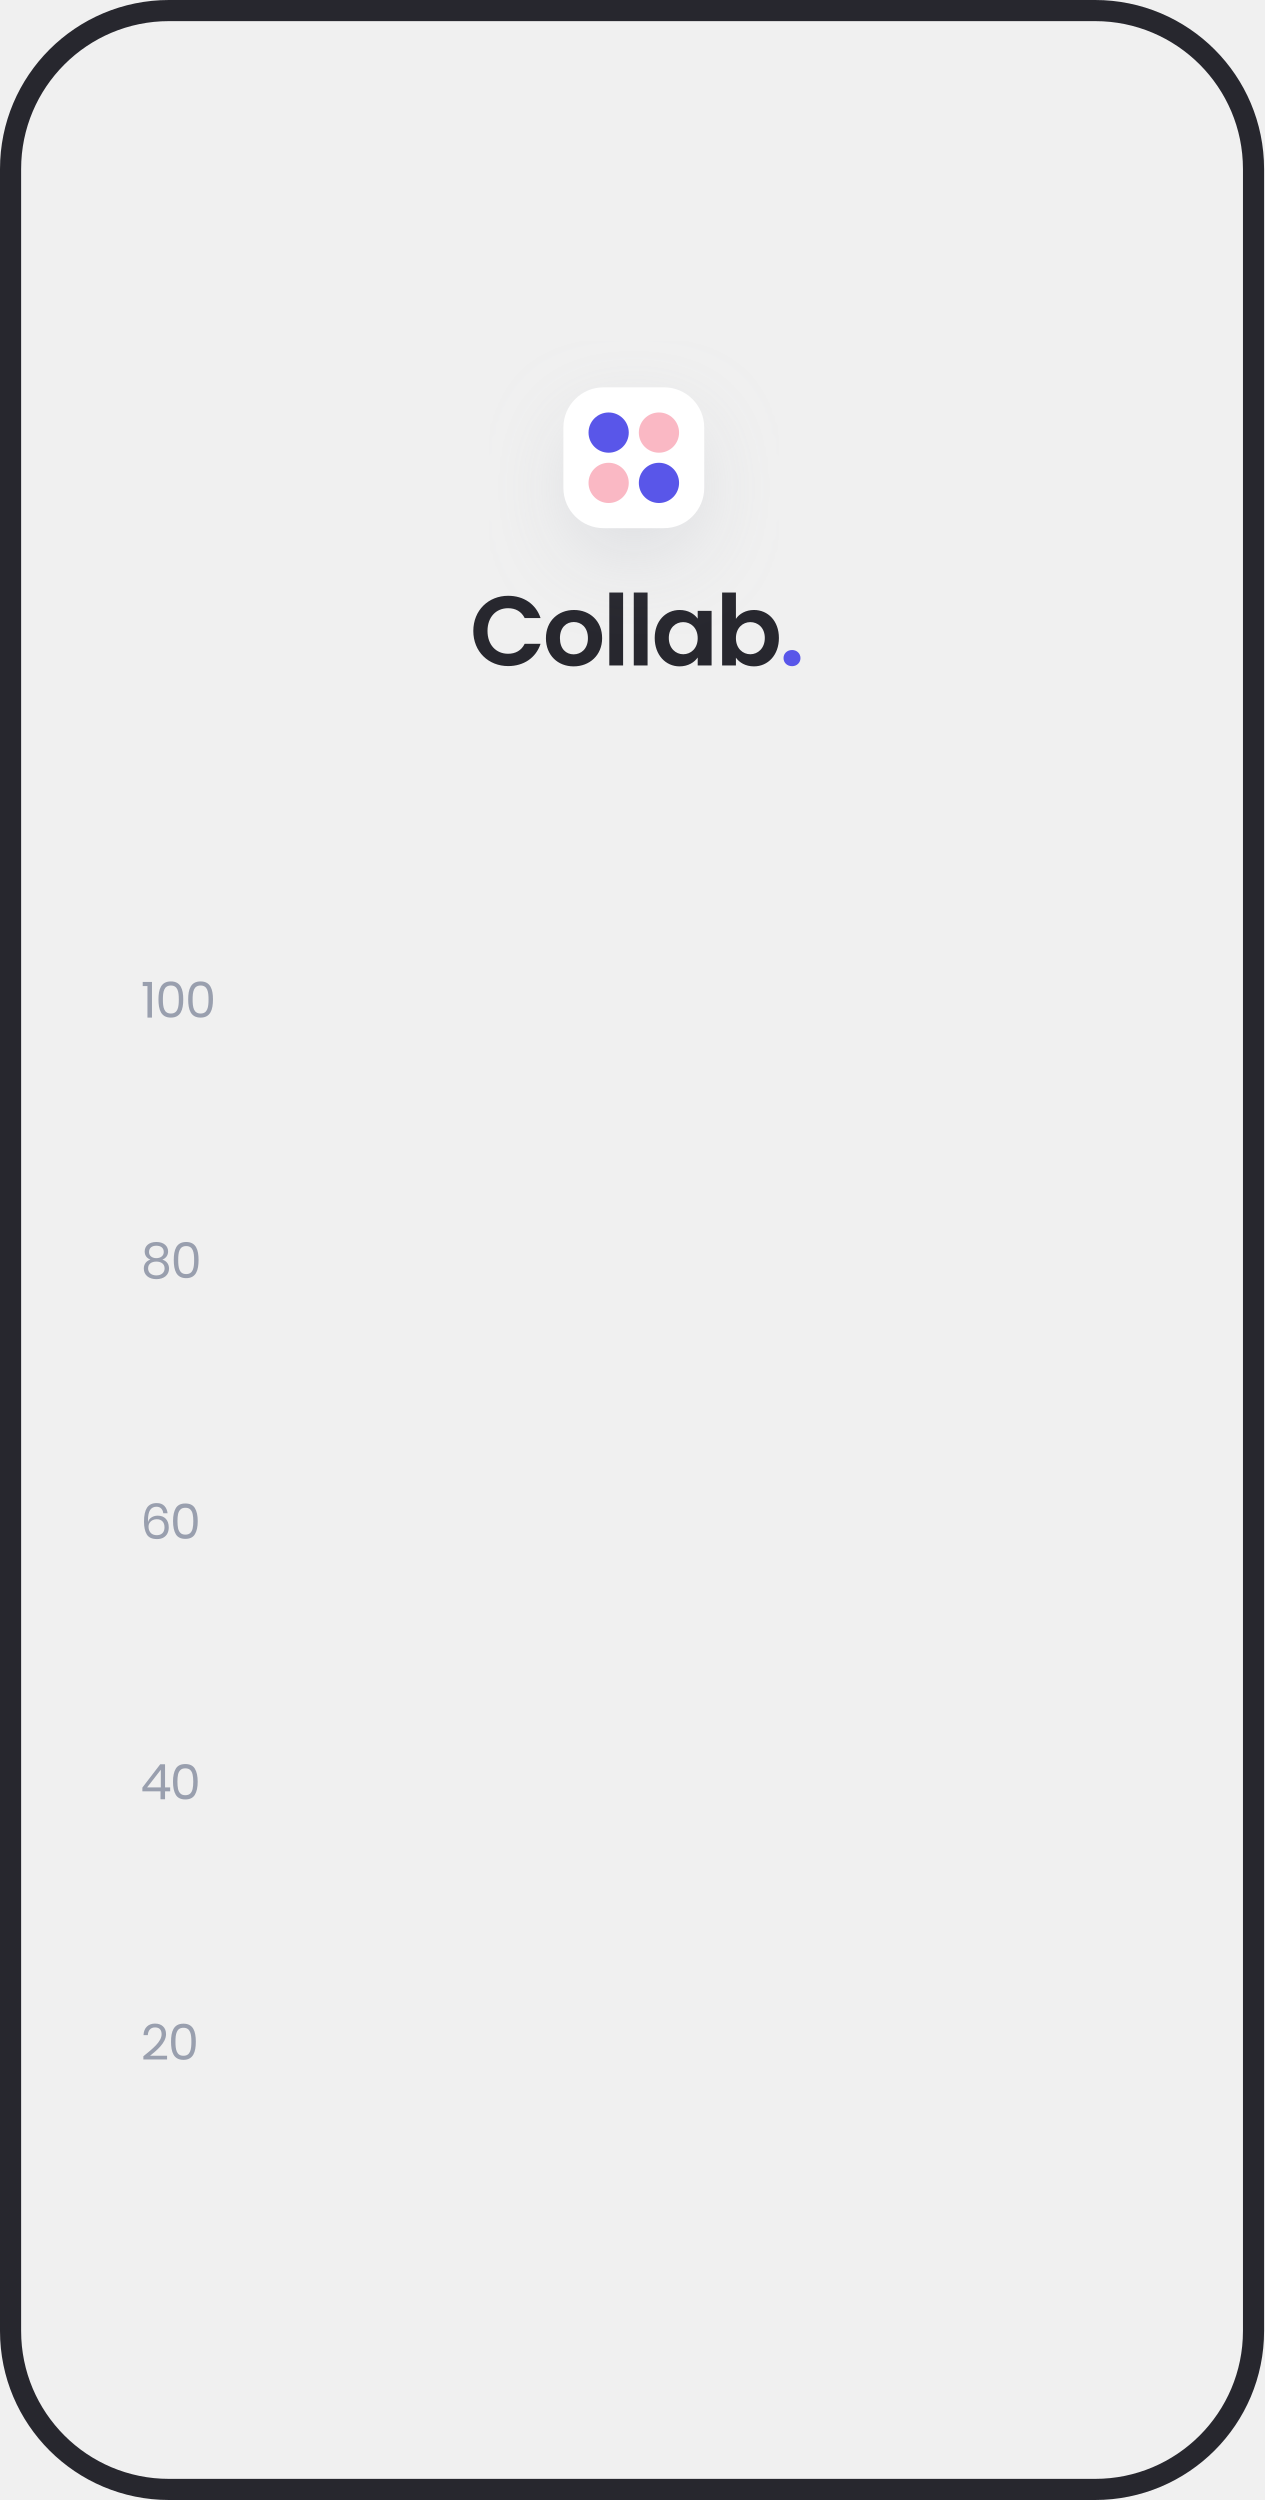
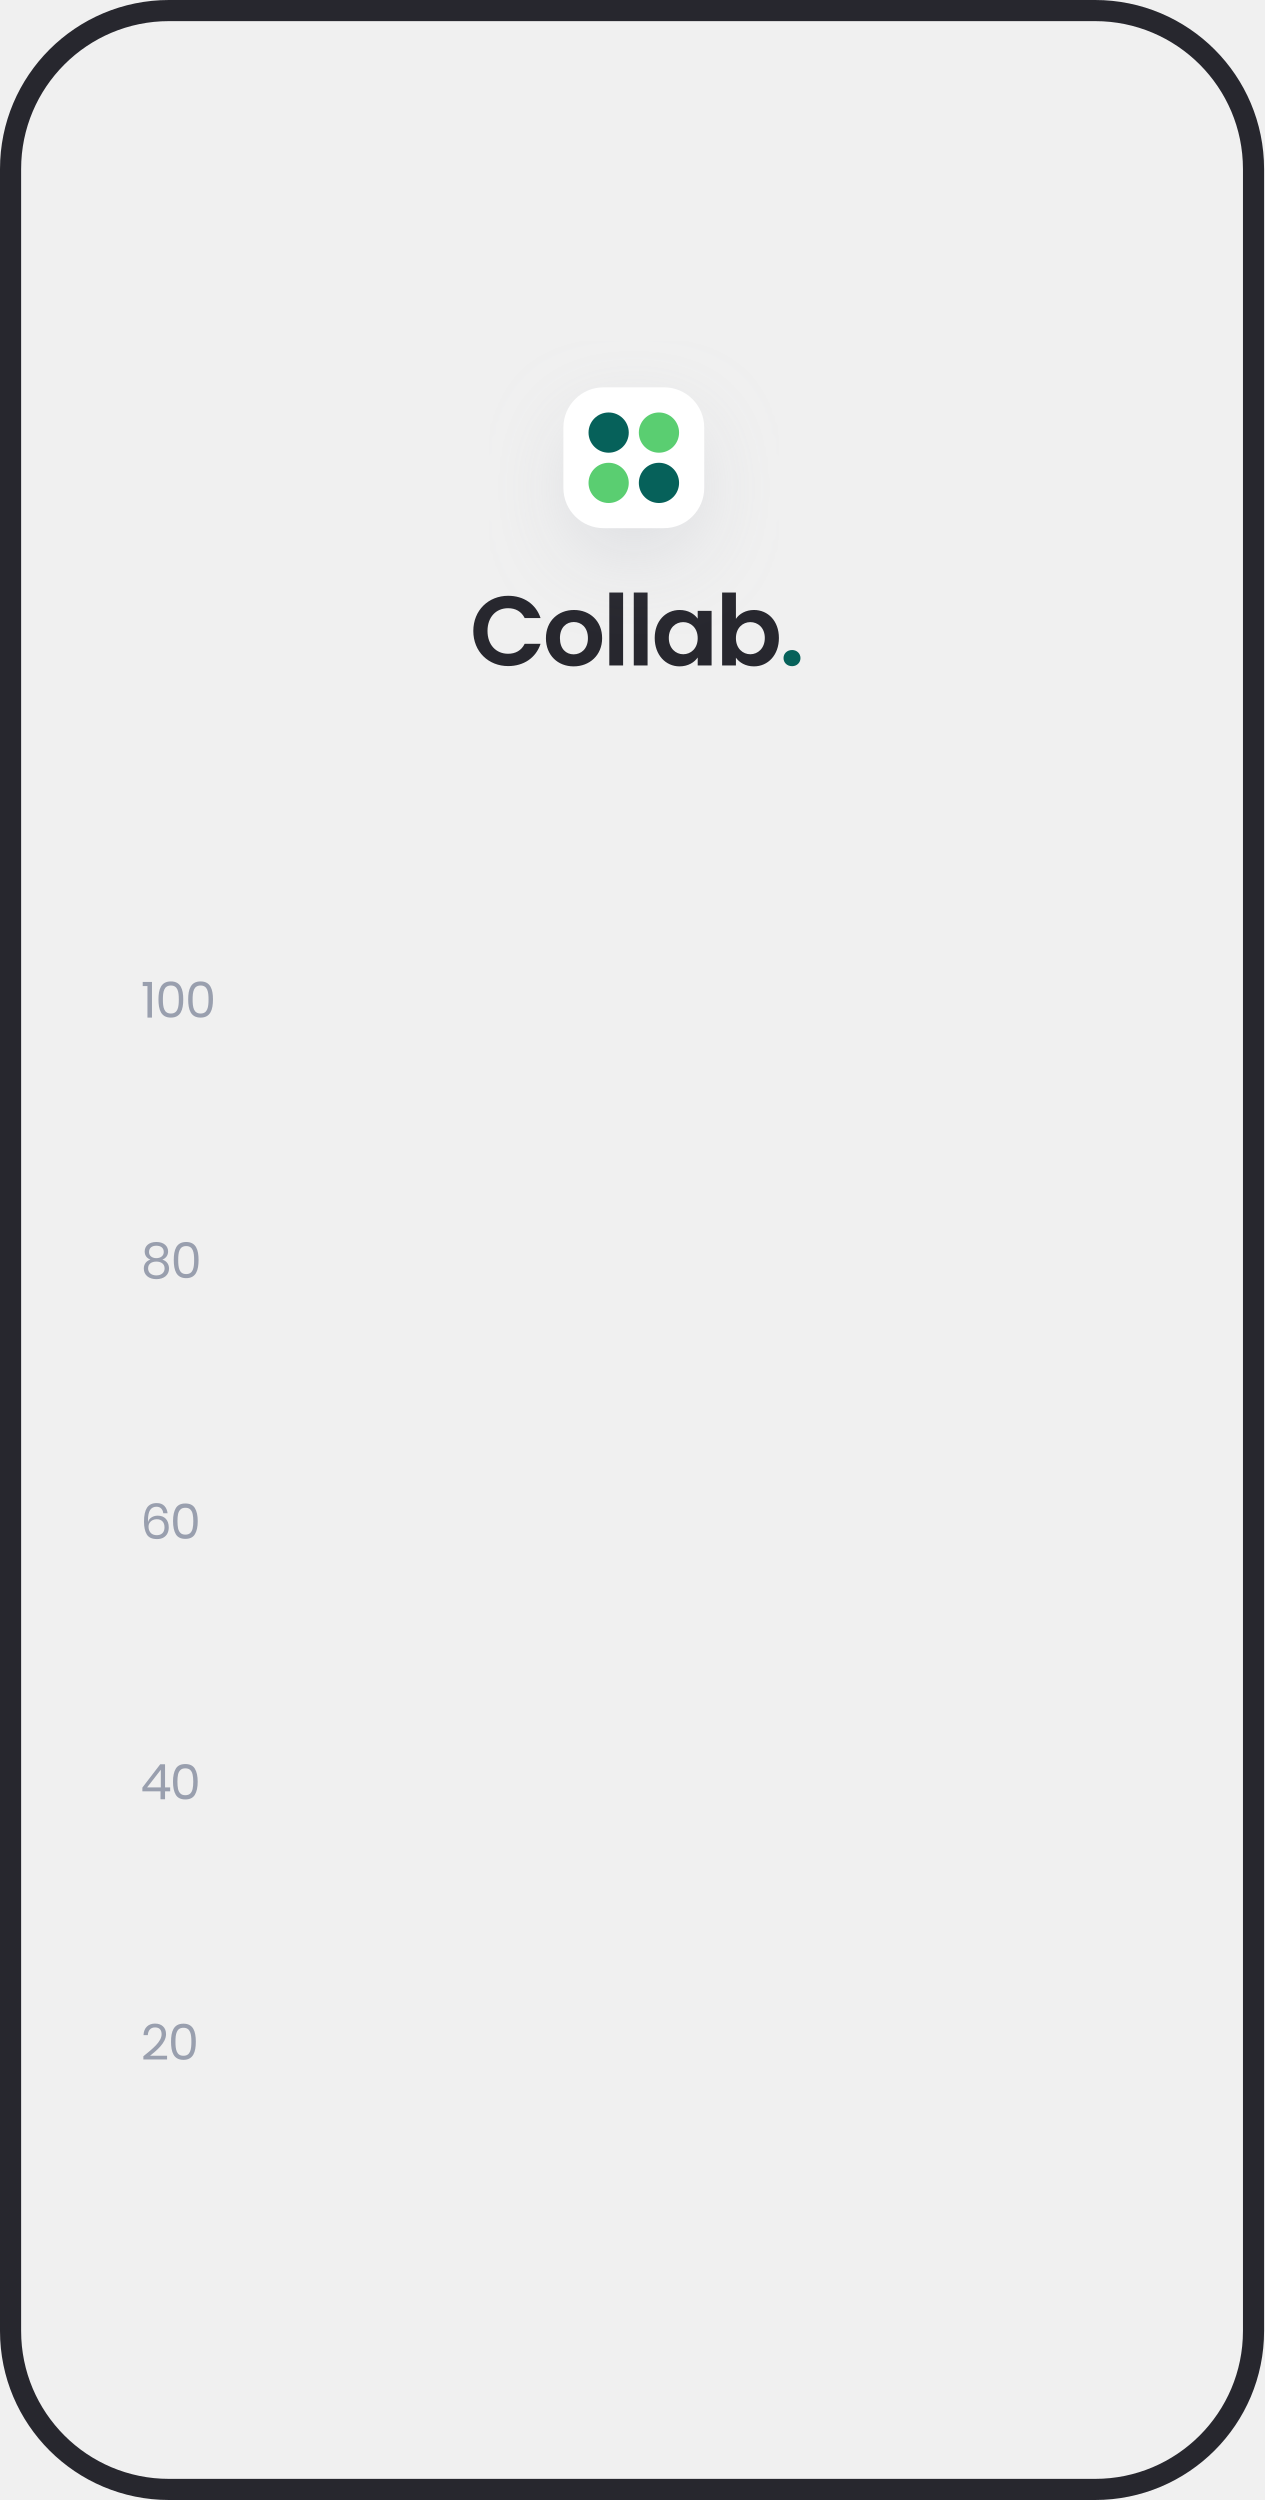
<svg xmlns="http://www.w3.org/2000/svg" width="359" height="710" viewBox="0 0 359 710" fill="none">
  <rect x="3" y="3" width="353" height="704" rx="45" stroke="#27272E" stroke-width="6" />
  <path d="M134.42 179.2C134.42 185.052 138.704 189.168 144.332 189.168C148.672 189.168 152.2 186.872 153.516 182.84H149.008C148.084 184.744 146.404 185.668 144.304 185.668C140.888 185.668 138.452 183.148 138.452 179.2C138.452 175.224 140.888 172.732 144.304 172.732C146.404 172.732 148.084 173.656 149.008 175.532H153.516C152.2 171.528 148.672 169.204 144.332 169.204C138.704 169.204 134.42 173.348 134.42 179.2ZM171.004 181.244C171.004 176.344 167.504 173.236 163.024 173.236C158.544 173.236 155.044 176.344 155.044 181.244C155.044 186.116 158.432 189.252 162.912 189.252C167.42 189.252 171.004 186.116 171.004 181.244ZM159.02 181.244C159.02 178.136 160.896 176.652 162.968 176.652C165.04 176.652 166.972 178.136 166.972 181.244C166.972 184.324 164.984 185.836 162.912 185.836C160.812 185.836 159.02 184.324 159.02 181.244ZM173.04 189H176.96V168.28H173.04V189ZM179.993 189H183.913V168.28H179.993V189ZM185.938 181.188C185.938 186.032 189.074 189.252 192.994 189.252C195.458 189.252 197.222 188.076 198.146 186.732V189H202.094V173.488H198.146V175.7C197.222 174.412 195.514 173.236 193.022 173.236C189.074 173.236 185.938 176.344 185.938 181.188ZM198.146 181.244C198.146 184.184 196.186 185.808 194.03 185.808C191.93 185.808 189.942 184.128 189.942 181.188C189.942 178.248 191.93 176.68 194.03 176.68C196.186 176.68 198.146 178.304 198.146 181.244ZM209.002 175.756V168.28H205.082V189H209.002V186.788C209.954 188.132 211.69 189.252 214.126 189.252C218.102 189.252 221.21 186.032 221.21 181.188C221.21 176.344 218.102 173.236 214.126 173.236C211.774 173.236 209.954 174.328 209.002 175.756ZM217.206 181.188C217.206 184.128 215.218 185.808 213.09 185.808C210.99 185.808 209.002 184.184 209.002 181.244C209.002 178.304 210.99 176.68 213.09 176.68C215.218 176.68 217.206 178.248 217.206 181.188Z" fill="#27272E" />
-   <path d="M227.335 186.9C227.335 185.612 226.327 184.604 224.955 184.604C223.527 184.604 222.519 185.612 222.519 186.9C222.519 188.188 223.527 189.196 224.955 189.196C226.327 189.196 227.335 188.188 227.335 186.9Z" fill="#5956E9" />
+   <path d="M227.335 186.9C227.335 185.612 226.327 184.604 224.955 184.604C223.527 184.604 222.519 185.612 222.519 186.9C222.519 188.188 223.527 189.196 224.955 189.196C226.327 189.196 227.335 188.188 227.335 186.9Z" fill="#06615A" />
  <g opacity="0.25" filter="url(#filter0_f)">
    <rect x="163" y="121" width="34" height="35" rx="8" fill="#999FAE" />
  </g>
  <rect x="160" y="110" width="40" height="40" rx="11.429" fill="white" />
-   <circle cx="172.857" cy="122.857" r="5.714" fill="#5956E9" />
-   <circle cx="172.857" cy="137.143" r="5.714" fill="#FAB8C4" />
-   <circle cx="187.143" cy="122.857" r="5.714" fill="#FAB8C4" />
-   <circle cx="187.143" cy="137.143" r="5.714" fill="#5956E9" />
+   <circle cx="172.857" cy="122.857" r="5.714" fill="#06615A" />
+   <circle cx="172.857" cy="137.143" r="5.714" fill="#5ACE71" />
+   <circle cx="187.143" cy="122.857" r="5.714" fill="#5ACE71" />
+   <circle cx="187.143" cy="137.143" r="5.714" fill="#06615A" />
  <path d="M41.876 289H43.164V278.878H40.532V280.04H41.876V289ZM45.002 283.834C45.002 286.774 45.73 289 48.53 289C51.316 289 52.044 286.774 52.044 283.834C52.044 280.936 51.316 278.724 48.53 278.724C45.73 278.724 45.002 280.936 45.002 283.834ZM50.784 283.834C50.784 286.018 50.518 287.838 48.53 287.838C46.528 287.838 46.262 286.018 46.262 283.834C46.262 281.734 46.528 279.886 48.53 279.886C50.518 279.886 50.784 281.734 50.784 283.834ZM53.443 283.834C53.443 286.774 54.171 289 56.971 289C59.757 289 60.485 286.774 60.485 283.834C60.485 280.936 59.757 278.724 56.971 278.724C54.171 278.724 53.443 280.936 53.443 283.834ZM59.225 283.834C59.225 286.018 58.959 287.838 56.971 287.838C54.969 287.838 54.703 286.018 54.703 283.834C54.703 281.734 54.969 279.886 56.971 279.886C58.959 279.886 59.225 281.734 59.225 283.834Z" fill="#999FAE" />
  <path d="M42.716 357.736C41.582 358.072 40.84 358.996 40.84 360.27C40.84 362.104 42.282 363.28 44.41 363.28C46.552 363.28 48.008 362.104 48.008 360.27C48.008 359.01 47.266 358.086 46.118 357.736C47.112 357.344 47.742 356.504 47.742 355.412C47.742 353.942 46.608 352.724 44.41 352.724C42.212 352.724 41.092 353.928 41.092 355.412C41.092 356.546 41.68 357.33 42.716 357.736ZM44.41 357.316C43.178 357.316 42.324 356.63 42.324 355.58C42.324 354.39 43.164 353.788 44.41 353.788C45.684 353.788 46.51 354.404 46.51 355.566C46.51 356.616 45.656 357.316 44.41 357.316ZM44.41 358.296C45.74 358.296 46.748 358.926 46.748 360.228C46.748 361.404 45.852 362.216 44.41 362.216C42.968 362.216 42.058 361.418 42.058 360.228C42.058 358.884 43.108 358.296 44.41 358.296ZM49.35 357.834C49.35 360.774 50.078 363 52.878 363C55.664 363 56.392 360.774 56.392 357.834C56.392 354.936 55.664 352.724 52.878 352.724C50.078 352.724 49.35 354.936 49.35 357.834ZM55.132 357.834C55.132 360.018 54.866 361.838 52.878 361.838C50.876 361.838 50.61 360.018 50.61 357.834C50.61 355.734 50.876 353.886 52.878 353.886C54.866 353.886 55.132 355.734 55.132 357.834Z" fill="#999FAE" />
  <path d="M46.37 429.762C46.295 429.174 46.095 428.721 45.768 428.404C45.451 428.077 45.007 427.914 44.438 427.914C43.645 427.914 43.043 428.222 42.632 428.838C42.231 429.454 42.03 430.429 42.03 431.764L42.044 432.282C42.184 431.722 42.506 431.279 43.01 430.952C43.514 430.616 44.107 430.448 44.788 430.448C45.768 430.448 46.533 430.742 47.084 431.33C47.644 431.918 47.924 432.739 47.924 433.794C47.924 434.41 47.803 434.97 47.56 435.474C47.317 435.969 46.944 436.365 46.44 436.664C45.945 436.953 45.329 437.098 44.592 437.098C43.183 437.098 42.212 436.655 41.68 435.768C41.157 434.881 40.896 433.677 40.896 432.156C40.896 430.401 41.176 429.085 41.736 428.208C42.305 427.321 43.229 426.878 44.508 426.878C45.451 426.878 46.174 427.144 46.678 427.676C47.191 428.208 47.495 428.903 47.588 429.762H46.37ZM42.184 433.584C42.184 434.265 42.38 434.839 42.772 435.306C43.173 435.763 43.771 435.992 44.564 435.992C45.217 435.992 45.74 435.801 46.132 435.418C46.524 435.026 46.72 434.48 46.72 433.78C46.72 433.024 46.524 432.45 46.132 432.058C45.74 431.657 45.199 431.456 44.508 431.456C44.116 431.456 43.743 431.535 43.388 431.694C43.033 431.853 42.744 432.095 42.52 432.422C42.296 432.739 42.184 433.127 42.184 433.584ZM49.143 432.002C49.143 433.589 49.405 434.825 49.927 435.712C50.45 436.599 51.355 437.042 52.643 437.042C53.931 437.042 54.837 436.599 55.359 435.712C55.891 434.825 56.157 433.589 56.157 432.002C56.157 430.434 55.891 429.207 55.359 428.32C54.837 427.433 53.931 426.99 52.643 426.99C51.355 426.99 50.45 427.433 49.927 428.32C49.405 429.197 49.143 430.425 49.143 432.002ZM54.897 432.002C54.897 432.814 54.837 433.495 54.715 434.046C54.603 434.587 54.384 435.021 54.057 435.348C53.731 435.675 53.259 435.838 52.643 435.838C52.037 435.838 51.57 435.675 51.243 435.348C50.917 435.021 50.693 434.587 50.571 434.046C50.459 433.495 50.403 432.814 50.403 432.002C50.403 431.199 50.459 430.527 50.571 429.986C50.693 429.445 50.917 429.015 51.243 428.698C51.57 428.371 52.037 428.208 52.643 428.208C53.259 428.208 53.731 428.371 54.057 428.698C54.384 429.015 54.603 429.445 54.715 429.986C54.837 430.527 54.897 431.199 54.897 432.002Z" fill="#999FAE" />
  <path d="M40.434 508.732V507.668L45.502 501.06H46.874V507.626H48.33V508.732H46.874V511H45.586V508.732H40.434ZM45.67 502.614L41.778 507.626H45.67V502.614ZM49.13 506.002C49.13 507.589 49.391 508.825 49.914 509.712C50.436 510.599 51.342 511.042 52.63 511.042C53.918 511.042 54.823 510.599 55.346 509.712C55.878 508.825 56.144 507.589 56.144 506.002C56.144 504.434 55.878 503.207 55.346 502.32C54.823 501.433 53.918 500.99 52.63 500.99C51.342 500.99 50.436 501.433 49.914 502.32C49.391 503.197 49.13 504.425 49.13 506.002ZM54.884 506.002C54.884 506.814 54.823 507.495 54.702 508.046C54.59 508.587 54.37 509.021 54.044 509.348C53.717 509.675 53.246 509.838 52.63 509.838C52.023 509.838 51.556 509.675 51.23 509.348C50.903 509.021 50.679 508.587 50.558 508.046C50.446 507.495 50.39 506.814 50.39 506.002C50.39 505.199 50.446 504.527 50.558 503.986C50.679 503.445 50.903 503.015 51.23 502.698C51.556 502.371 52.023 502.208 52.63 502.208C53.246 502.208 53.717 502.371 54.044 502.698C54.37 503.015 54.59 503.445 54.702 503.986C54.823 504.527 54.884 505.199 54.884 506.002Z" fill="#999FAE" />
  <path d="M40.714 584.888H47.448V583.824H42.632C44.438 582.354 47.154 580.212 47.154 577.692C47.154 575.816 45.922 574.696 44.018 574.696C42.198 574.696 40.84 575.816 40.756 577.972H41.988C42.044 576.698 42.716 575.788 44.032 575.788C45.404 575.788 45.894 576.628 45.894 577.748C45.894 579.82 43.374 581.836 40.714 583.978V584.888ZM48.571 579.834C48.571 582.774 49.299 585 52.099 585C54.885 585 55.613 582.774 55.613 579.834C55.613 576.936 54.885 574.724 52.099 574.724C49.299 574.724 48.571 576.936 48.571 579.834ZM54.353 579.834C54.353 582.018 54.087 583.838 52.099 583.838C50.097 583.838 49.831 582.018 49.831 579.834C49.831 577.734 50.097 575.886 52.099 575.886C54.087 575.886 54.353 577.734 54.353 579.834Z" fill="#999FAE" />
  <defs>
    <filter id="filter0_f" x="139" y="97" width="82" height="83" filterUnits="userSpaceOnUse" color-interpolation-filters="sRGB">
      <feFlood flood-opacity="0" result="BackgroundImageFix" />
      <feBlend mode="normal" in="SourceGraphic" in2="BackgroundImageFix" result="shape" />
      <feGaussianBlur stdDeviation="12" result="effect1_foregroundBlur" />
    </filter>
  </defs>
</svg>
